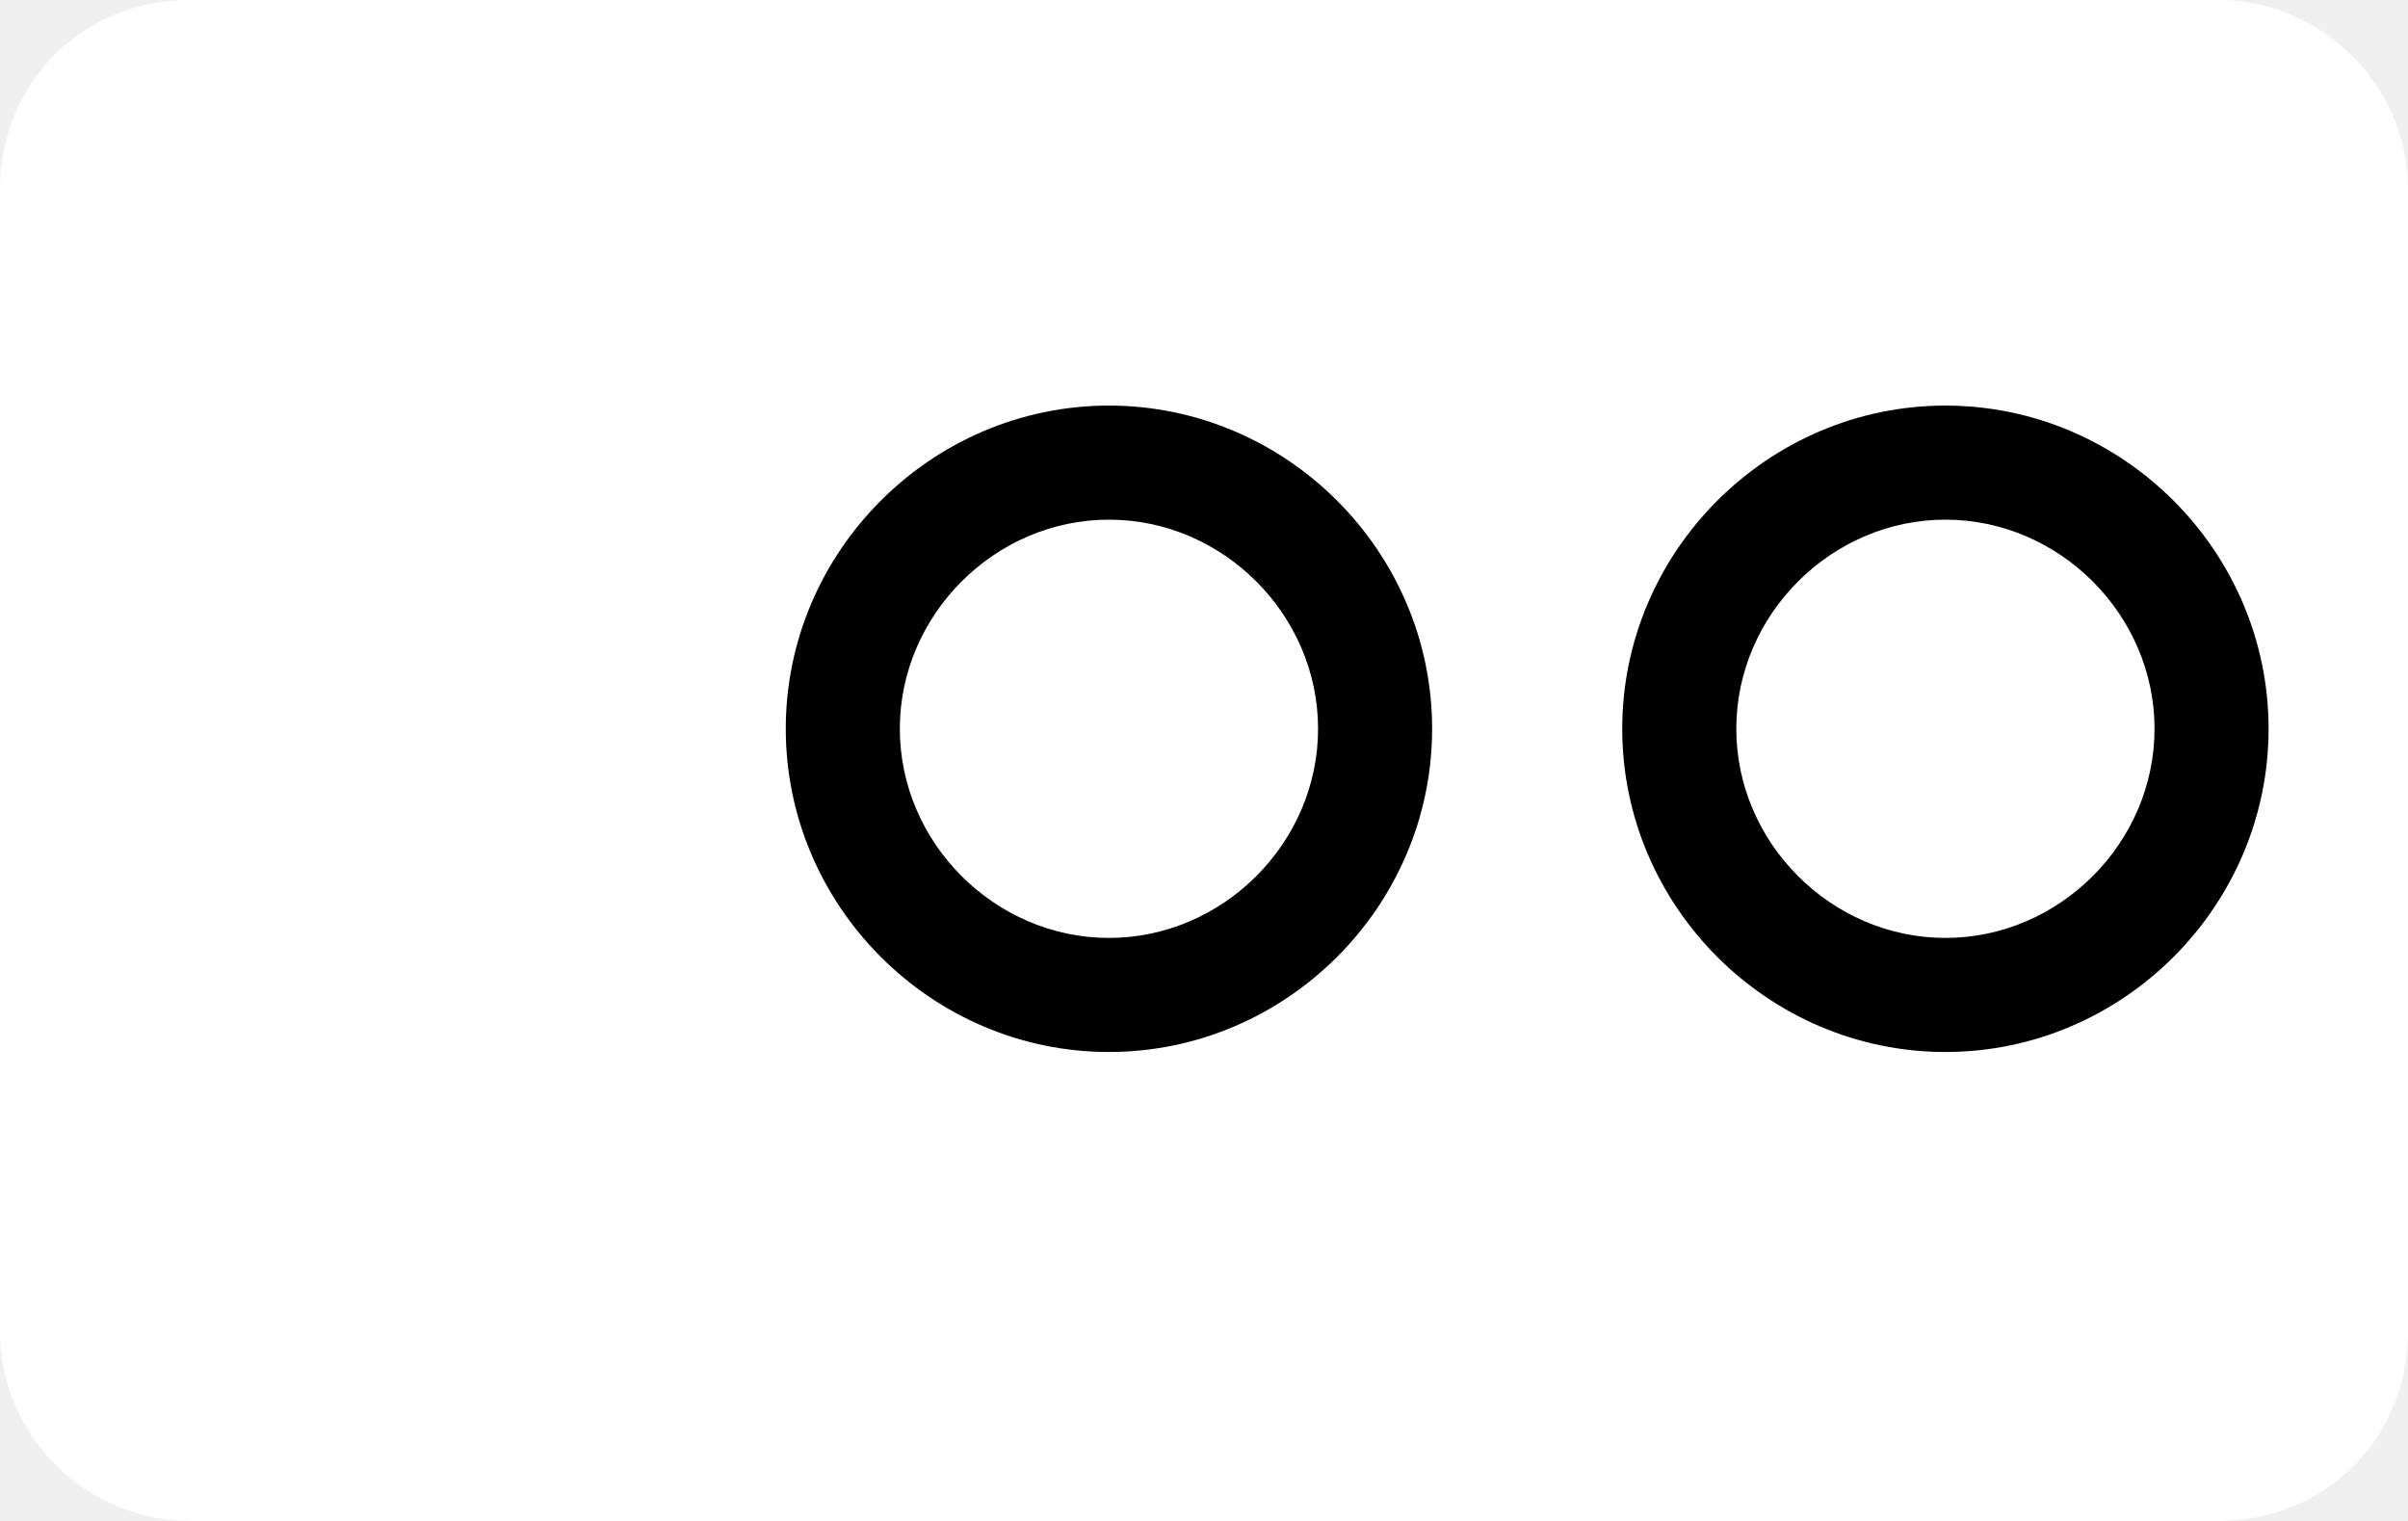
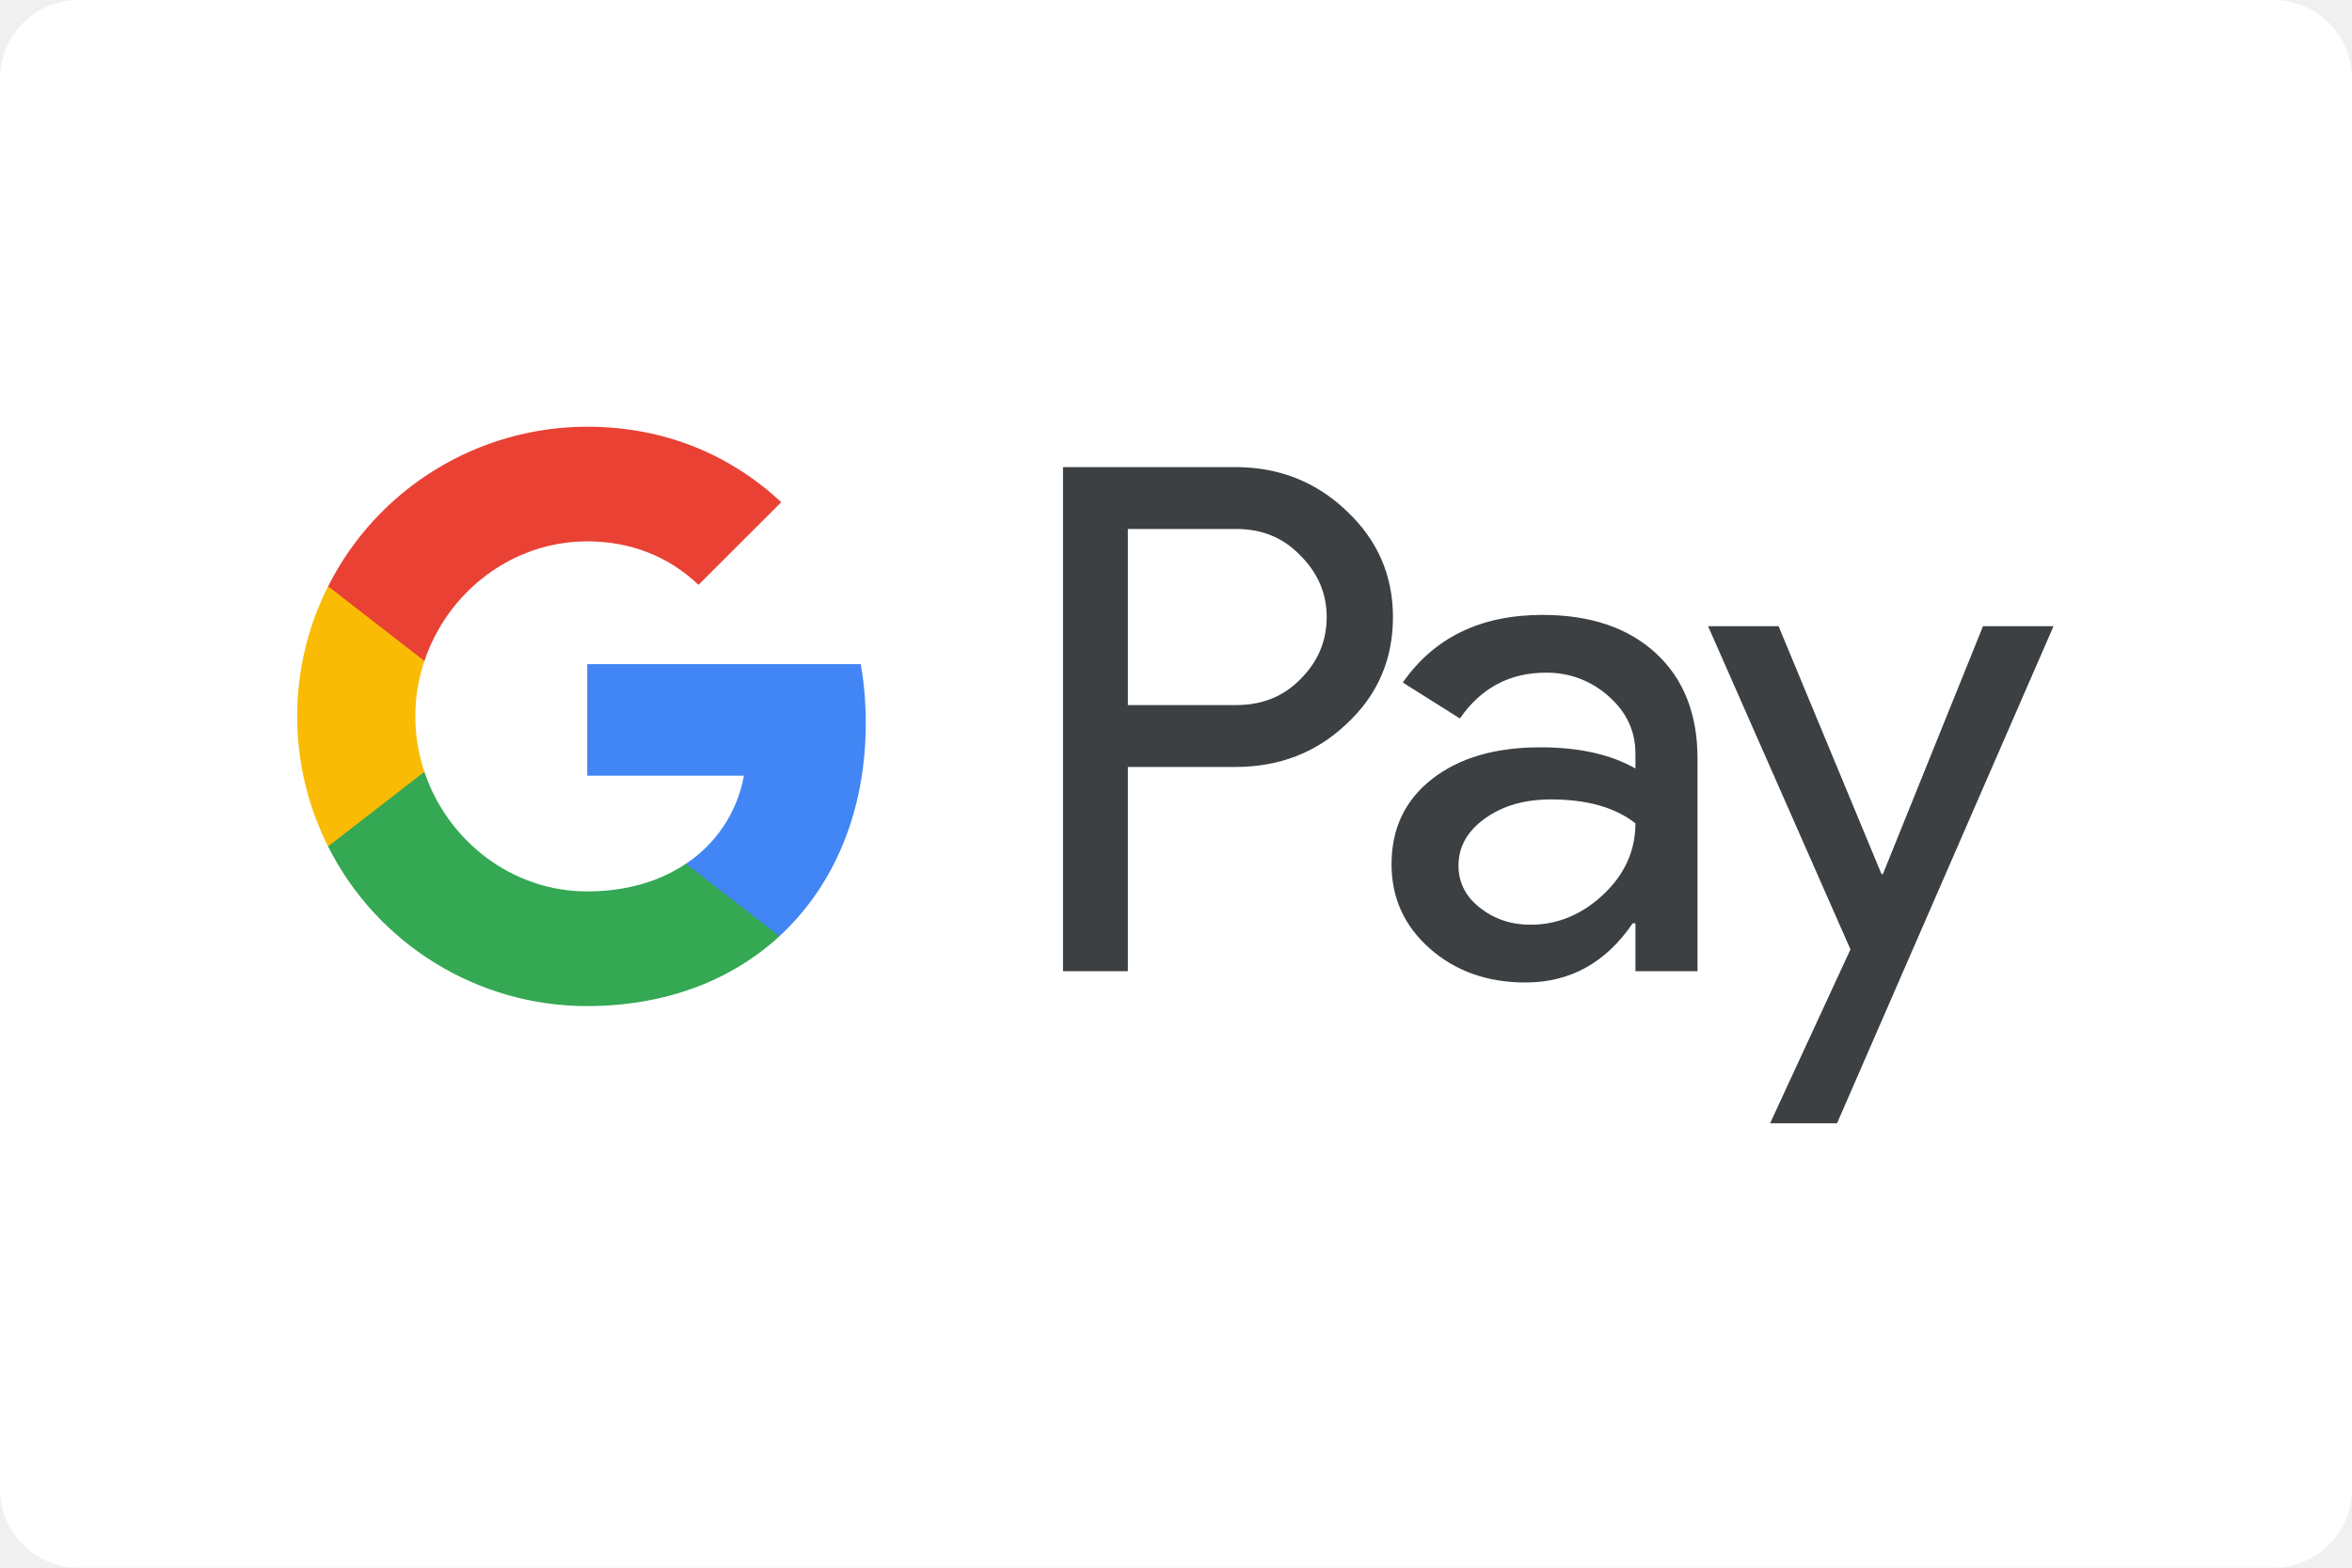
- <svg xmlns="http://www.w3.org/2000/svg" viewBox="0 0 38 24">
-   <path d="M35 0H3C1.3 0 0 1.3 0 3v18c0 1.7 1.4 3 3 3h32c1.7 0 3-1.3 3-3V3c0-1.7-1.4-3-3-3z" fill="#fff" />
-   <path d="M12.4 11.5c0 2.8 2.3 5.1 5.1 5.1s5.1-2.3 5.1-5.1-2.3-5.1-5.1-5.1-5.1 2.3-5.1 5.1zm8.4 0c0 1.8-1.5 3.3-3.3 3.3s-3.3-1.5-3.3-3.3 1.5-3.3 3.3-3.3 3.3 1.5 3.3 3.3z" fill="#000" />
-   <path d="M25.6 11.5c0 2.8 2.3 5.1 5.1 5.1s5.1-2.3 5.1-5.1-2.3-5.1-5.1-5.1-5.1 2.3-5.1 5.1zm8.4 0c0 1.8-1.5 3.3-3.3 3.3s-3.3-1.5-3.3-3.3 1.5-3.3 3.3-3.3 3.3 1.5 3.3 3.3z" fill="#000" />
+ <svg xmlns="http://www.w3.org/2000/svg" width="120" height="80" viewBox="0 0 120 80" fill="none">
+   <rect width="120" height="80" rx="4" fill="white" />
+   <path d="M57.544 26.997V35.98H63.083C64.403 35.98 65.495 35.535 66.357 34.649C67.243 33.764 67.688 32.708 67.688 31.487C67.688 30.29 67.243 29.248 66.357 28.359C65.495 27.45 64.403 26.995 63.083 26.995H57.544V26.997ZM57.544 39.141V49.56H54.235V23.836H63.013C65.242 23.836 67.133 24.577 68.693 26.062C70.277 27.547 71.069 29.355 71.069 31.487C71.069 33.667 70.277 35.489 68.693 36.948C67.16 38.411 65.263 39.139 63.011 39.139H57.544V39.141ZM74.413 44.172C74.413 45.035 74.778 45.752 75.511 46.328C76.242 46.9 77.1 47.189 78.081 47.189C79.473 47.189 80.712 46.674 81.803 45.646C82.897 44.615 83.44 43.405 83.44 42.016C82.408 41.202 80.969 40.795 79.124 40.795C77.781 40.795 76.659 41.121 75.762 41.768C74.862 42.415 74.413 43.213 74.413 44.172ZM78.695 31.379C81.141 31.379 83.07 32.033 84.487 33.337C85.9 34.644 86.608 36.435 86.608 38.71V49.56H83.442V47.118H83.299C81.931 49.129 80.109 50.137 77.83 50.137C75.889 50.137 74.264 49.56 72.957 48.412C71.65 47.261 70.997 45.825 70.997 44.1C70.997 42.278 71.685 40.831 73.065 39.753C74.444 38.675 76.283 38.136 78.587 38.136C80.549 38.136 82.171 38.494 83.44 39.214V38.457C83.44 37.308 82.984 36.332 82.074 35.531C81.196 34.741 80.053 34.311 78.873 34.327C77.025 34.327 75.564 35.104 74.484 36.664L71.571 34.829C73.177 32.53 75.553 31.379 78.695 31.379ZM104.771 31.956L93.727 57.322H90.311L94.411 48.447L87.147 31.956H90.744L95.995 44.604H96.066L101.174 31.954L104.771 31.956Z" fill="#3C4043" />
+   <path d="M44.172 36.895C44.172 35.854 44.084 34.849 43.917 33.89H29.96V39.583H37.955C37.624 41.422 36.556 43.044 34.998 44.076V47.772H39.77C42.564 45.198 44.172 41.392 44.172 36.895Z" fill="#4285F4" />
+   <path d="M29.96 51.34C33.956 51.34 37.317 50.031 39.77 47.774L34.998 44.076C33.672 44.969 31.962 45.49 29.96 45.49C26.102 45.49 22.823 42.89 21.653 39.387H16.738V43.196C19.253 48.191 24.368 51.343 29.96 51.342" fill="#34A853" />
+   <path d="M21.653 39.387C21.035 37.552 21.035 35.565 21.653 33.729V29.921H16.738C15.699 31.978 15.159 34.251 15.161 36.556C15.161 38.943 15.733 41.198 16.738 43.193L21.653 39.385V39.387Z" fill="#FABB05" />
+   <path d="M29.96 27.626C32.142 27.626 34.096 28.374 35.636 29.844V29.846L39.86 25.626C37.299 23.242 33.955 21.776 29.962 21.776C24.37 21.776 19.255 24.926 16.74 29.921L21.655 33.729C22.825 30.227 26.103 27.626 29.962 27.626" fill="#E94235" />
</svg>
